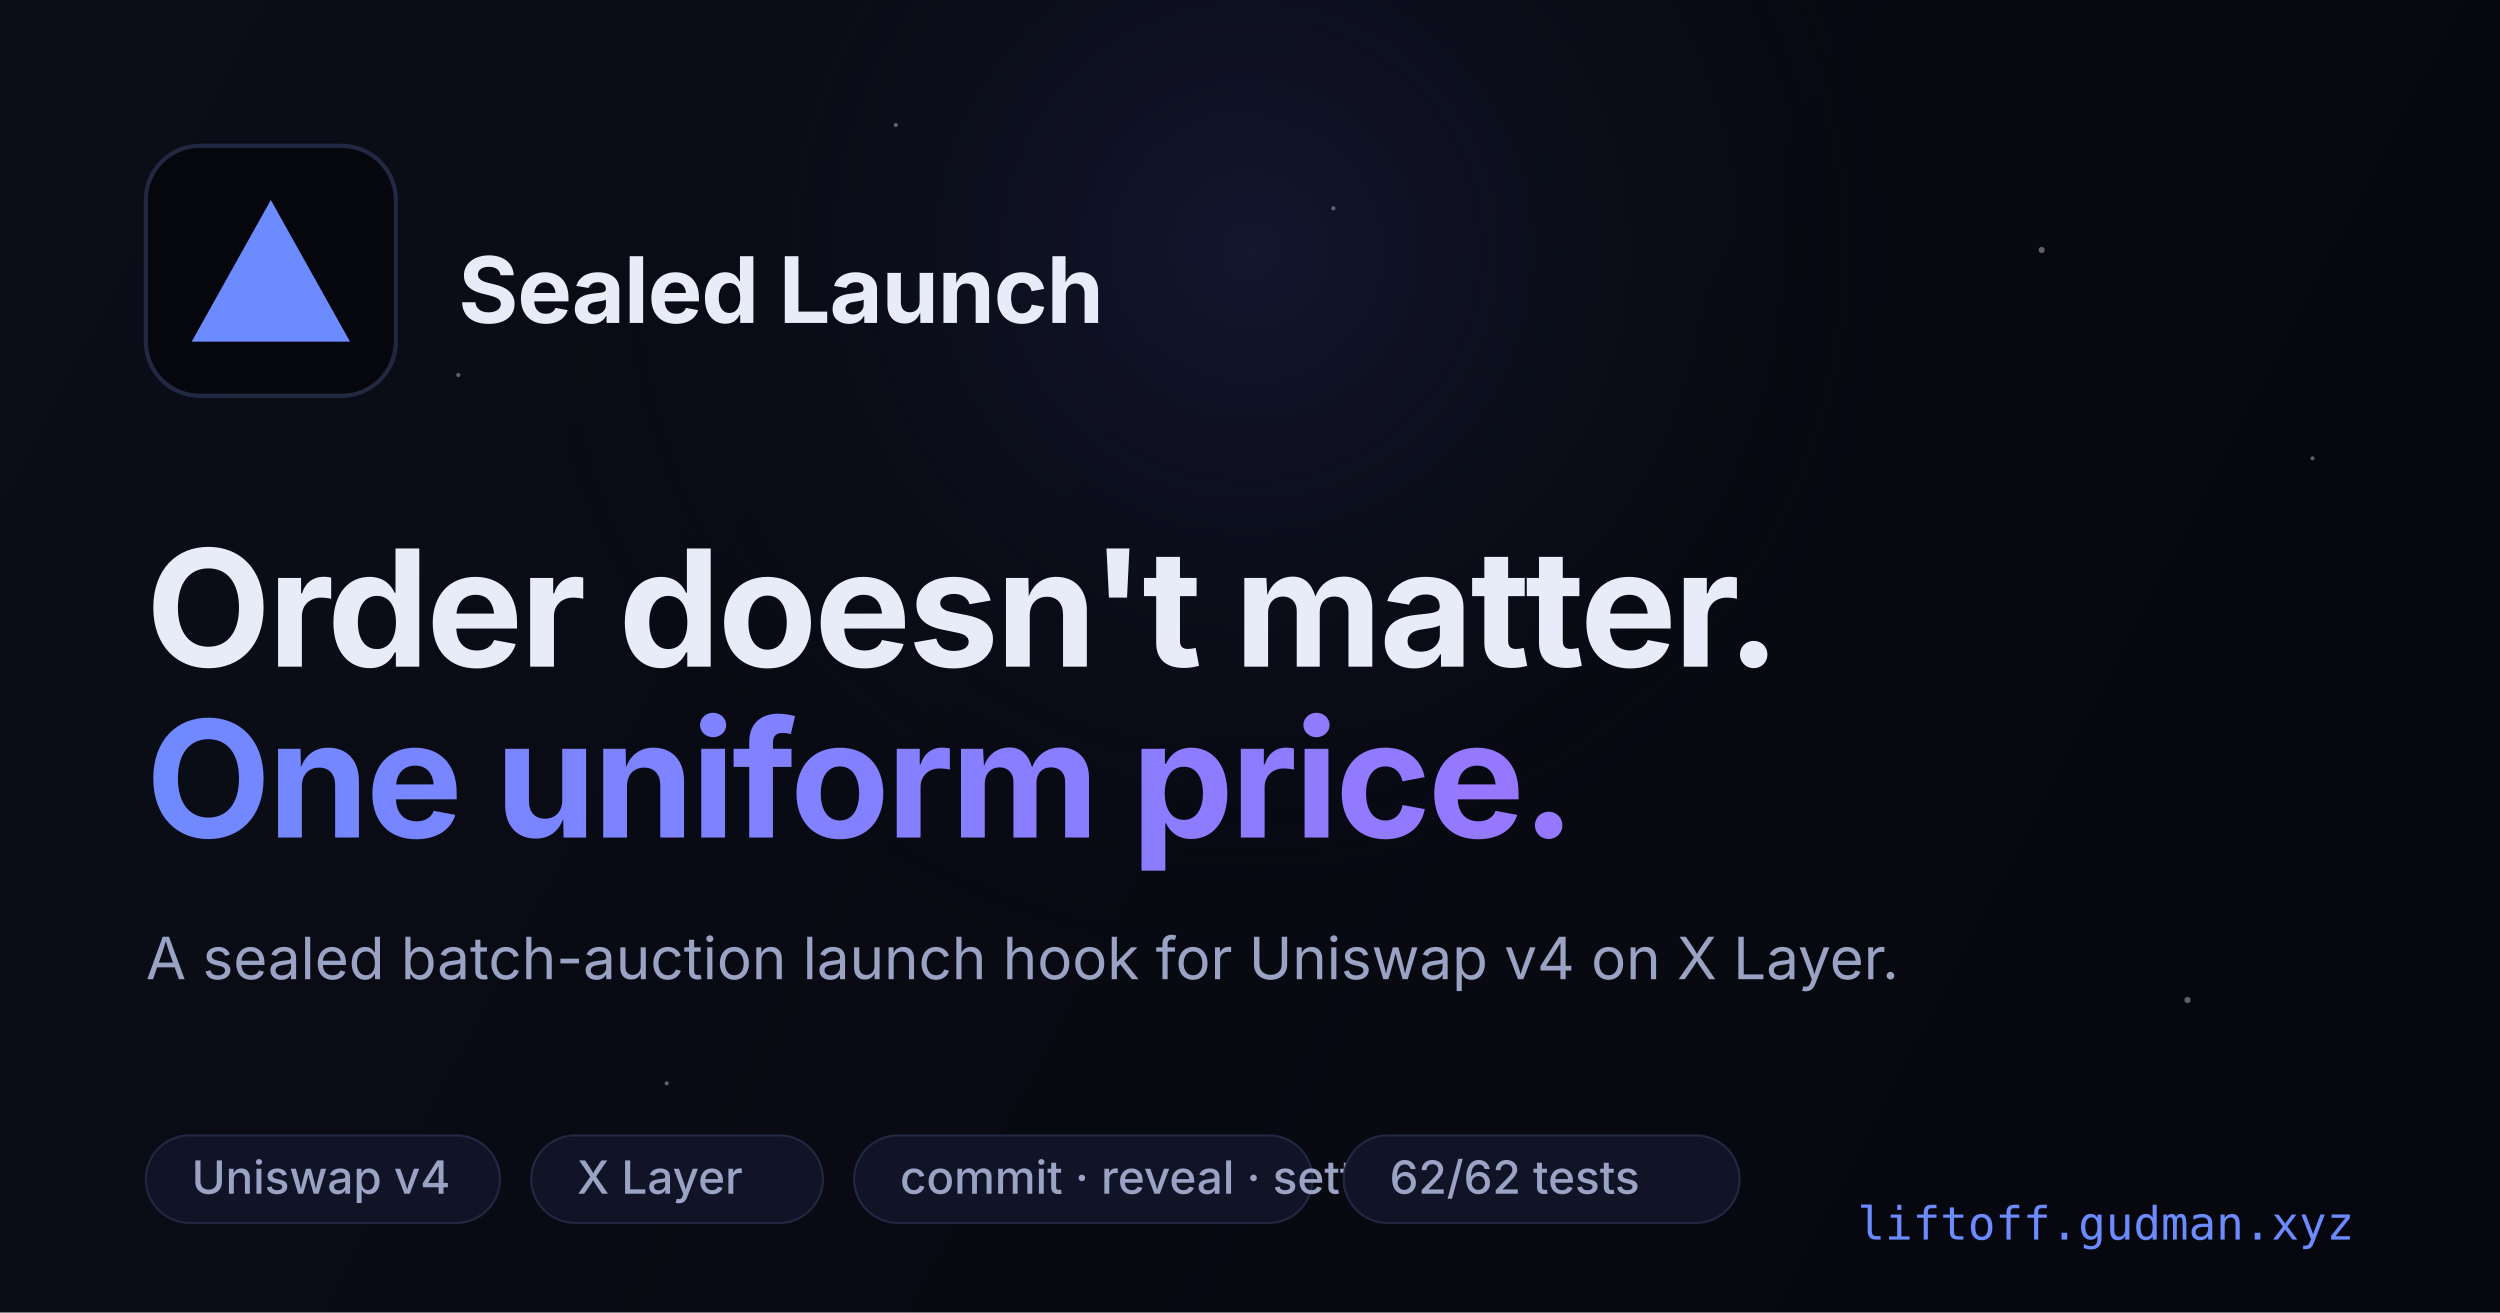
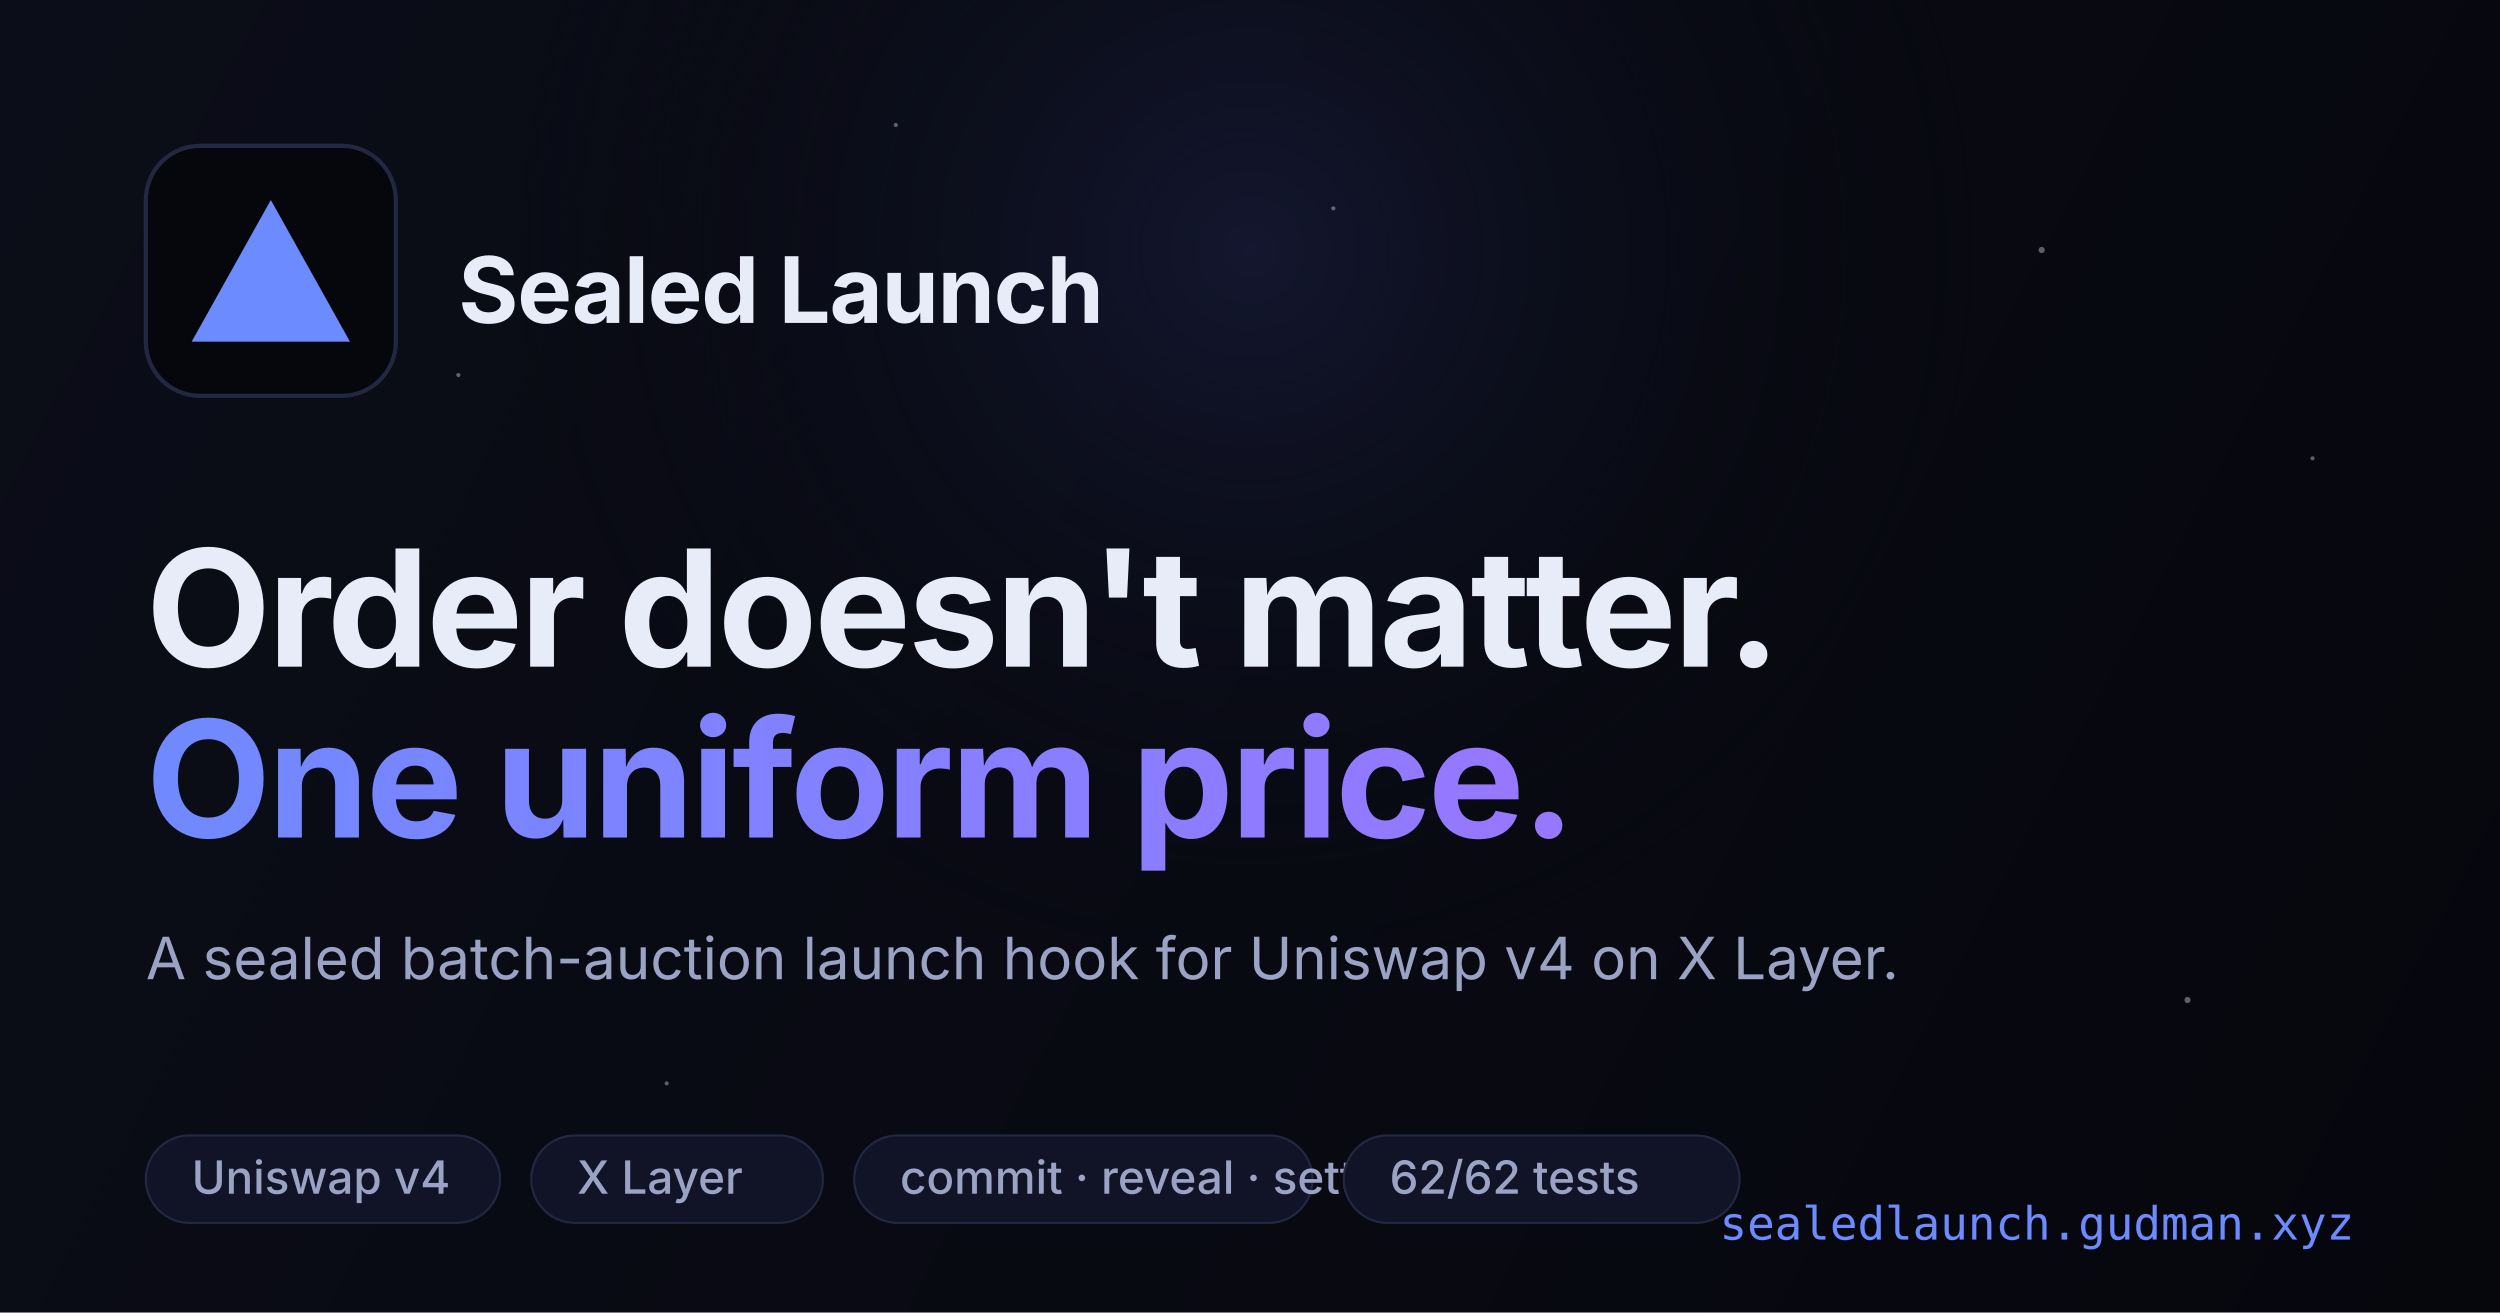
<svg xmlns="http://www.w3.org/2000/svg" viewBox="0 0 1200 630" width="1200" height="630">
  <defs>
    <linearGradient id="bg" x1="0" y1="0" x2="1200" y2="630" gradientUnits="userSpaceOnUse">
      <stop offset="0%" stop-color="#0b0d18" />
      <stop offset="100%" stop-color="#06070d" />
    </linearGradient>
    <radialGradient id="glow" cx="600" cy="120" r="600" gradientUnits="userSpaceOnUse">
      <stop offset="0%" stop-color="#161a36" stop-opacity="0.8" />
      <stop offset="60%" stop-color="#06070d" stop-opacity="0" />
    </radialGradient>
    <linearGradient id="mark" x1="540" y1="80" x2="700" y2="280" gradientUnits="userSpaceOnUse">
      <stop offset="0%" stop-color="#6c8bff" />
      <stop offset="100%" stop-color="#b06cff" />
    </linearGradient>
    <linearGradient id="accent" x1="0" y1="0" x2="1200" y2="0" gradientUnits="userSpaceOnUse">
      <stop offset="0%" stop-color="#6c8bff" />
      <stop offset="100%" stop-color="#b06cff" />
    </linearGradient>
  </defs>
  <rect width="1200" height="630" fill="url(#bg)" />
  <rect width="1200" height="630" fill="url(#glow)" />
  <g fill="#ffffff" fill-opacity="0.35">
    <circle cx="120" cy="90" r="1.5" />
    <circle cx="220" cy="180" r="1" />
    <circle cx="430" cy="60" r="1" />
    <circle cx="980" cy="120" r="1.5" />
    <circle cx="1110" cy="220" r="1" />
    <circle cx="80" cy="380" r="1" />
    <circle cx="1050" cy="480" r="1.5" />
    <circle cx="320" cy="520" r="1" />
    <circle cx="780" cy="550" r="1" />
    <circle cx="640" cy="100" r="1" />
  </g>
  <g transform="translate(70 70)">
    <rect width="120" height="120" rx="26" fill="#06070d" stroke="#232842" stroke-width="2" />
    <path d="M60 26 L98 94 L22 94 Z" fill="url(#mark)" />
  </g>
  <text x="220" y="155" font-family="Inter, system-ui, -apple-system, Segoe UI, Roboto, Helvetica, Arial, sans-serif" font-size="44" font-weight="700" fill="#e8ecf8" letter-spacing="-0.5">
    Sealed Launch
  </text>
  <text x="70" y="320" font-family="Inter, system-ui, -apple-system, Segoe UI, Roboto, Helvetica, Arial, sans-serif" font-size="78" font-weight="700" fill="#e8ecf8" letter-spacing="-1.5">
    Order doesn't matter.
  </text>
  <text x="70" y="402" font-family="Inter, system-ui, -apple-system, Segoe UI, Roboto, Helvetica, Arial, sans-serif" font-size="78" font-weight="700" fill="url(#accent)" letter-spacing="-1.5">
    One uniform price.
  </text>
  <text x="70" y="470" font-family="Inter, system-ui, -apple-system, Segoe UI, Roboto, Helvetica, Arial, sans-serif" font-size="28" font-weight="400" fill="#9aa3c4">
    A sealed batch-auction launch hook for Uniswap v4 on X Layer.
  </text>
  <g font-family="Inter, system-ui, -apple-system, Segoe UI, Roboto, Helvetica, Arial, sans-serif" font-size="22" font-weight="500">
    <g transform="translate(70 545)">
      <rect width="170" height="42" rx="21" fill="#111426" stroke="#232842" />
      <text x="22" y="28" fill="#9aa3c4">Uniswap v4</text>
    </g>
    <g transform="translate(255 545)">
      <rect width="140" height="42" rx="21" fill="#111426" stroke="#232842" />
      <text x="22" y="28" fill="#9aa3c4">X Layer</text>
    </g>
    <g transform="translate(410 545)">
      <rect width="220" height="42" rx="21" fill="#111426" stroke="#232842" />
      <text x="22" y="28" fill="#9aa3c4">commit · reveal · settle</text>
    </g>
    <g transform="translate(645 545)">
      <rect width="190" height="42" rx="21" fill="#111426" stroke="#232842" />
      <text x="22" y="28" fill="#9aa3c4">62/62 tests</text>
    </g>
  </g>
  <text x="1130" y="595" text-anchor="end" font-family="ui-monospace, SFMono-Regular, Menlo, Consolas, monospace" font-size="22" fill="#6c8bff">
-     liftoff.gudman.xyz
+     sealedlaunch.gudman.xyz
  </text>
</svg>
